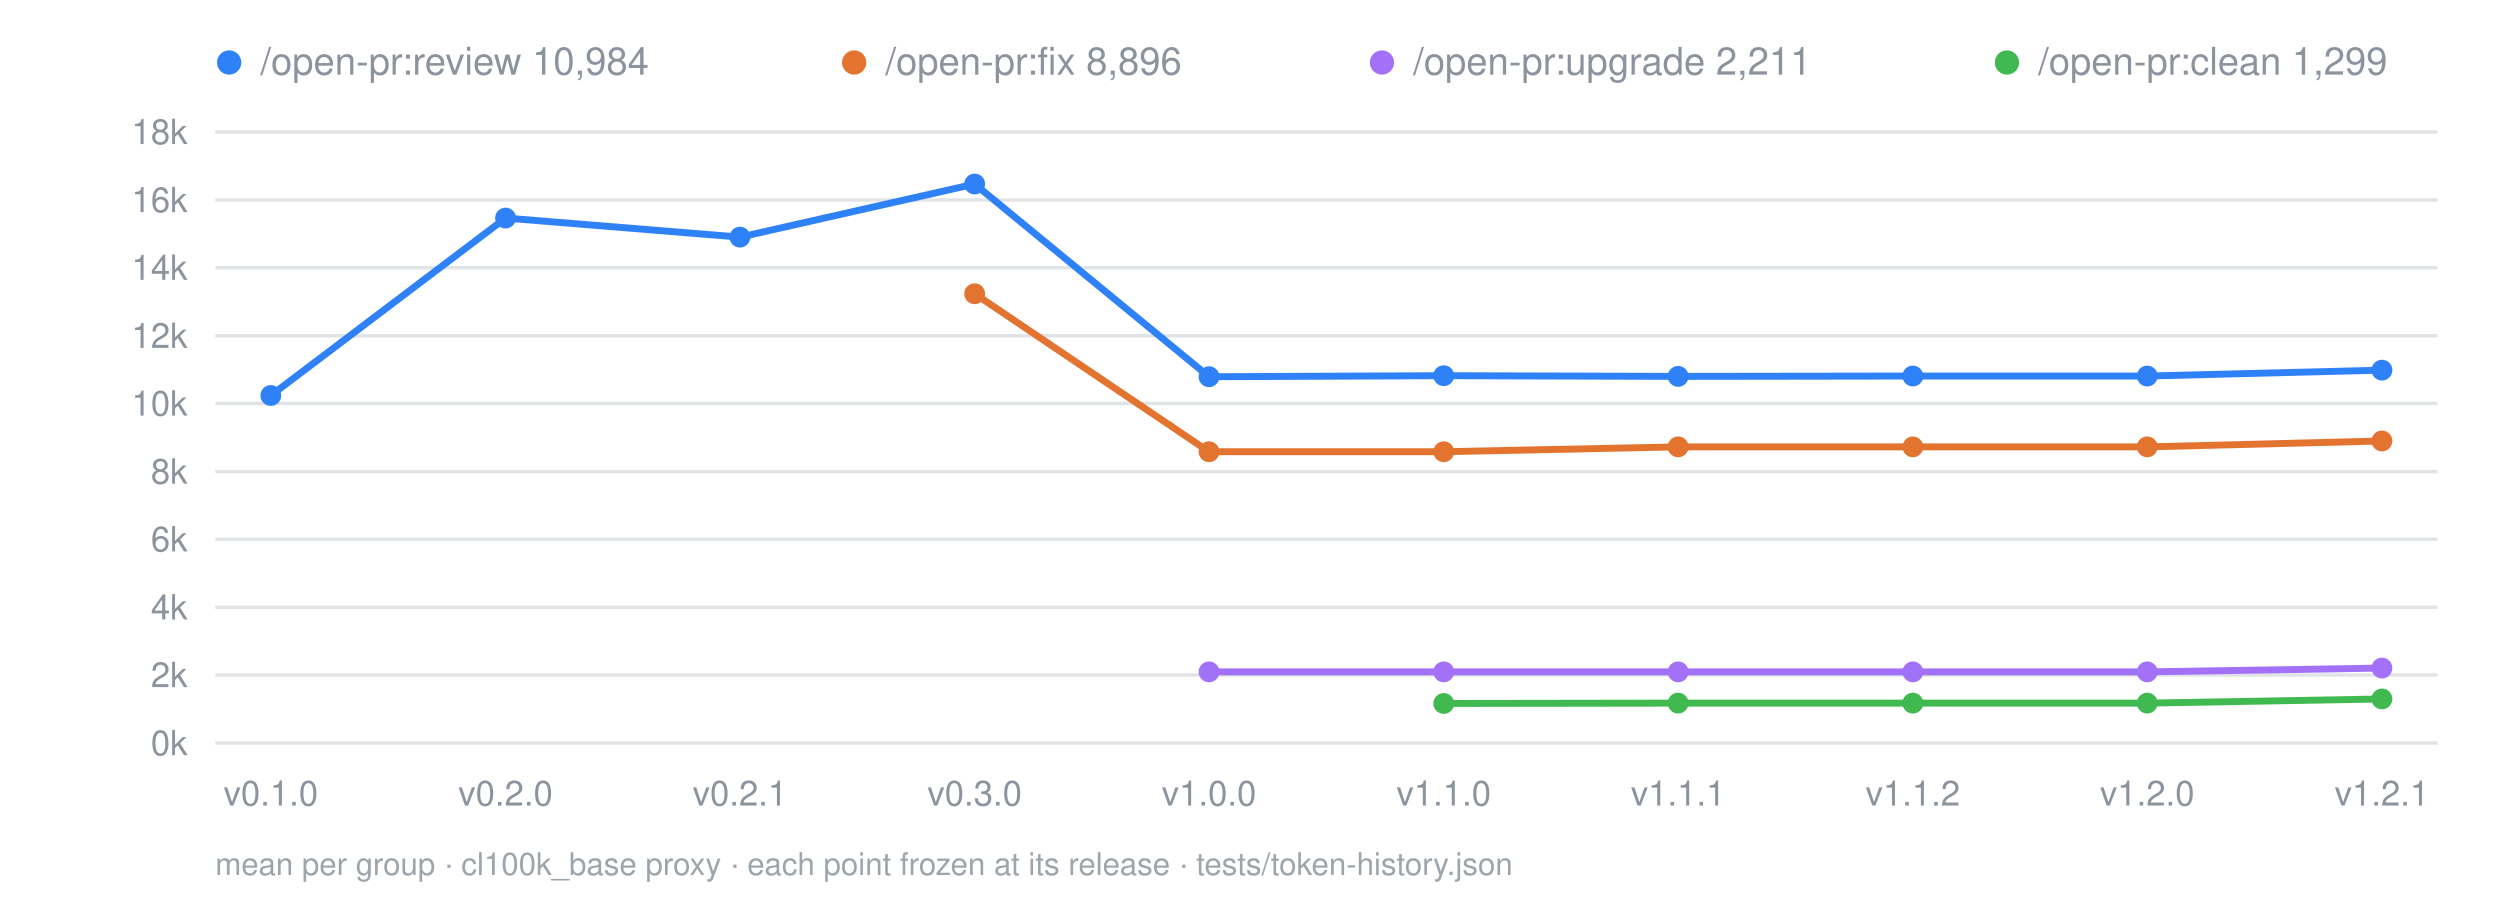
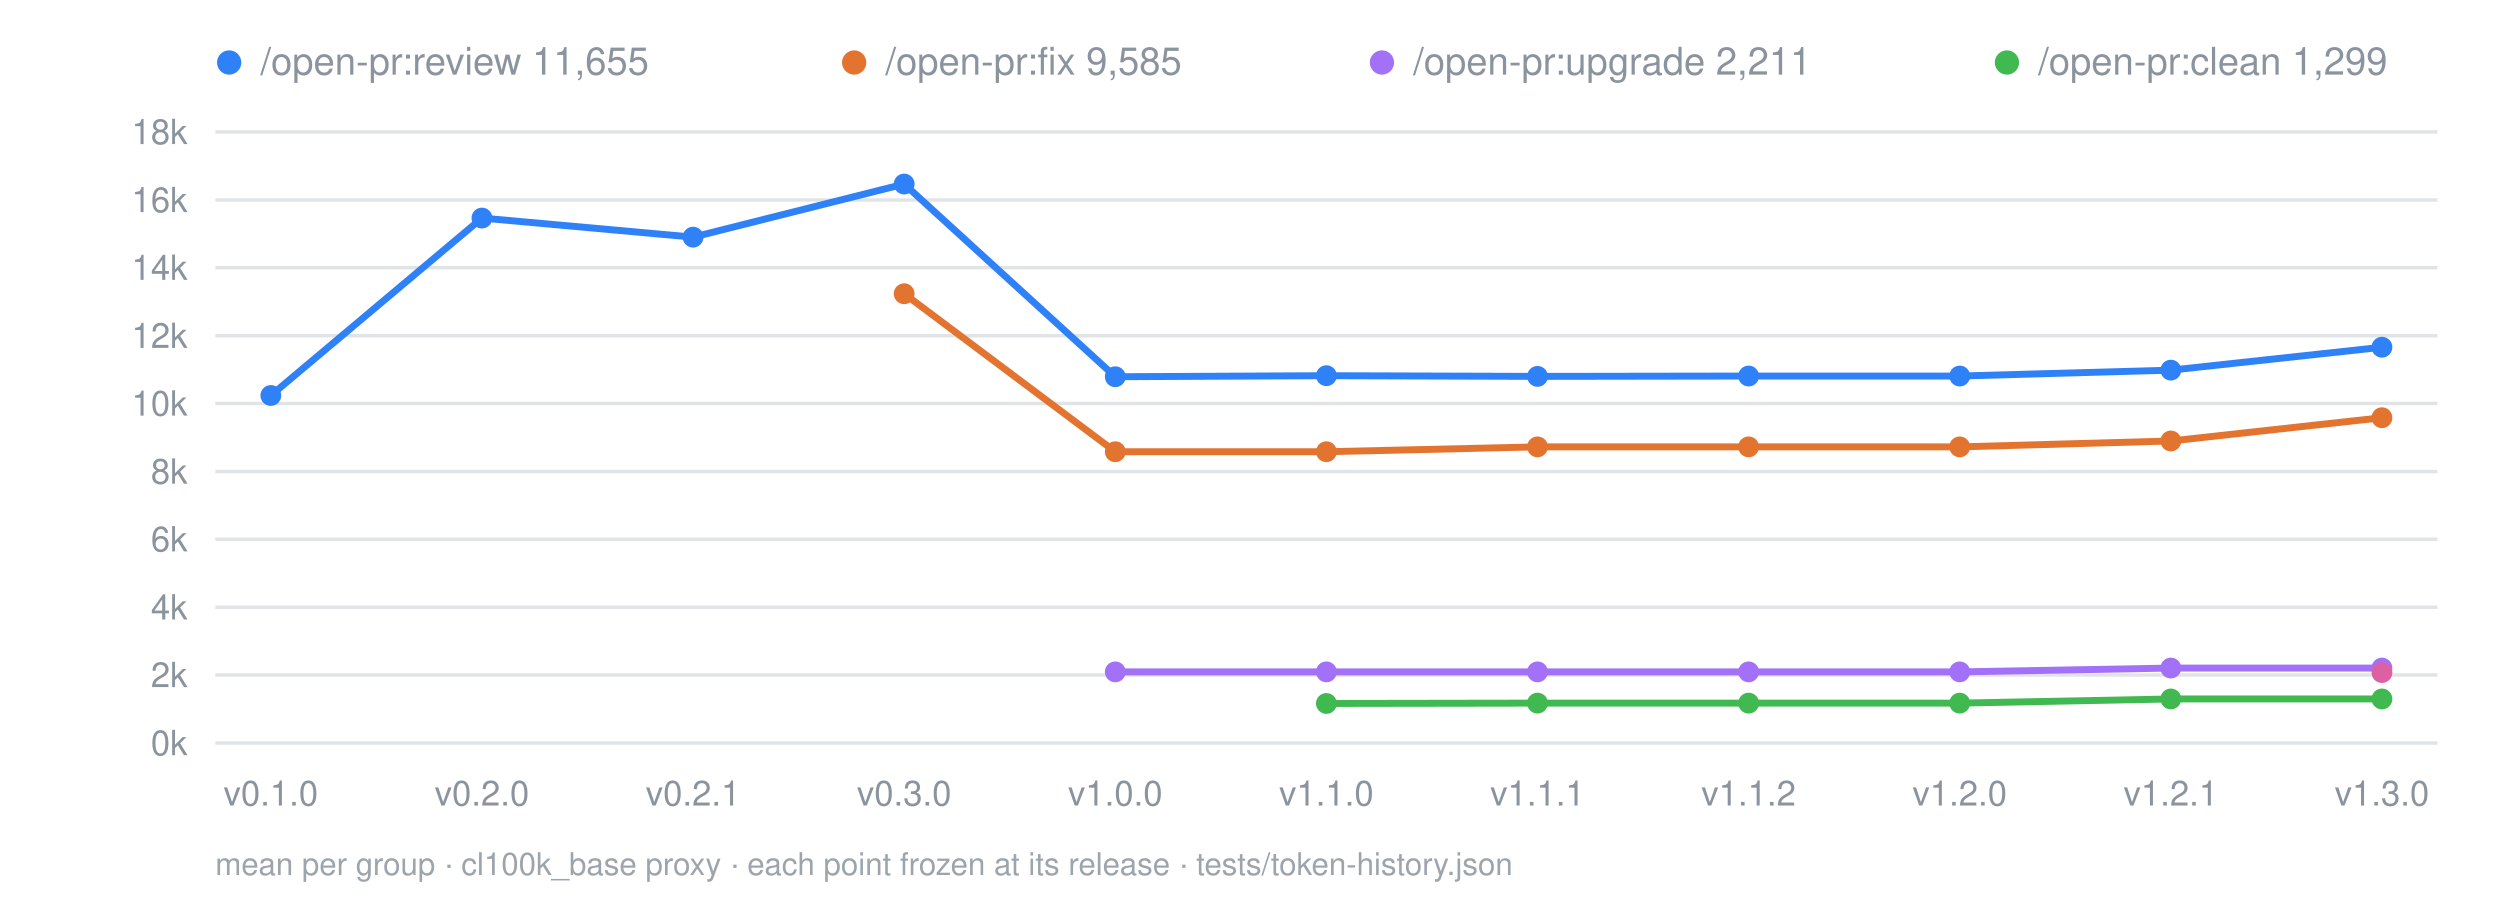
<svg xmlns="http://www.w3.org/2000/svg" viewBox="0 0 720 260" width="720" height="260" font-family="system-ui,-apple-system,Segoe UI,Helvetica,Arial,sans-serif" role="img" aria-label="Context cost per release, one line per command">
  <line x1="62" y1="214.0" x2="702" y2="214.0" stroke="#8b949e" stroke-opacity="0.25" />
  <text x="54" y="217.5" text-anchor="end" font-size="10" fill="#8b949e">0k</text>
  <line x1="62" y1="194.4" x2="702" y2="194.4" stroke="#8b949e" stroke-opacity="0.25" />
  <text x="54" y="197.9" text-anchor="end" font-size="10" fill="#8b949e">2k</text>
  <line x1="62" y1="174.9" x2="702" y2="174.9" stroke="#8b949e" stroke-opacity="0.25" />
  <text x="54" y="178.4" text-anchor="end" font-size="10" fill="#8b949e">4k</text>
  <line x1="62" y1="155.3" x2="702" y2="155.3" stroke="#8b949e" stroke-opacity="0.25" />
  <text x="54" y="158.8" text-anchor="end" font-size="10" fill="#8b949e">6k</text>
  <line x1="62" y1="135.8" x2="702" y2="135.8" stroke="#8b949e" stroke-opacity="0.25" />
  <text x="54" y="139.3" text-anchor="end" font-size="10" fill="#8b949e">8k</text>
  <line x1="62" y1="116.2" x2="702" y2="116.2" stroke="#8b949e" stroke-opacity="0.25" />
  <text x="54" y="119.7" text-anchor="end" font-size="10" fill="#8b949e">10k</text>
  <line x1="62" y1="96.7" x2="702" y2="96.7" stroke="#8b949e" stroke-opacity="0.25" />
  <text x="54" y="100.2" text-anchor="end" font-size="10" fill="#8b949e">12k</text>
  <line x1="62" y1="77.1" x2="702" y2="77.1" stroke="#8b949e" stroke-opacity="0.25" />
  <text x="54" y="80.6" text-anchor="end" font-size="10" fill="#8b949e">14k</text>
  <line x1="62" y1="57.6" x2="702" y2="57.6" stroke="#8b949e" stroke-opacity="0.25" />
  <text x="54" y="61.1" text-anchor="end" font-size="10" fill="#8b949e">16k</text>
  <line x1="62" y1="38.0" x2="702" y2="38.0" stroke="#8b949e" stroke-opacity="0.25" />
  <text x="54" y="41.5" text-anchor="end" font-size="10" fill="#8b949e">18k</text>
  <text x="78.0" y="232.0" text-anchor="middle" font-size="10" fill="#8b949e">v0.1.0</text>
-   <text x="145.6" y="232.0" text-anchor="middle" font-size="10" fill="#8b949e">v0.2.0</text>
-   <text x="213.1" y="232.0" text-anchor="middle" font-size="10" fill="#8b949e">v0.2.1</text>
-   <text x="280.7" y="232.0" text-anchor="middle" font-size="10" fill="#8b949e">v0.3.0</text>
-   <text x="348.2" y="232.0" text-anchor="middle" font-size="10" fill="#8b949e">v1.0.0</text>
-   <text x="415.8" y="232.0" text-anchor="middle" font-size="10" fill="#8b949e">v1.1.0</text>
-   <text x="483.3" y="232.0" text-anchor="middle" font-size="10" fill="#8b949e">v1.1.1</text>
-   <text x="550.9" y="232.0" text-anchor="middle" font-size="10" fill="#8b949e">v1.1.2</text>
-   <text x="618.4" y="232.0" text-anchor="middle" font-size="10" fill="#8b949e">v1.2.0</text>
-   <text x="686.0" y="232.0" text-anchor="middle" font-size="10" fill="#8b949e">v1.2.1</text>
-   <polyline points="78.0,113.9 145.6,62.8 213.1,68.3 280.7,53.0 348.2,108.5 415.8,108.2 483.3,108.4 550.9,108.3 618.4,108.3 686.0,106.6" fill="none" stroke="#2f81f7" stroke-width="2" stroke-linejoin="round" />
+   <text x="138.8" y="232.0" text-anchor="middle" font-size="10" fill="#8b949e">v0.2.0</text>
+   <text x="199.6" y="232.0" text-anchor="middle" font-size="10" fill="#8b949e">v0.2.1</text>
+   <text x="260.4" y="232.0" text-anchor="middle" font-size="10" fill="#8b949e">v0.3.0</text>
+   <text x="321.2" y="232.0" text-anchor="middle" font-size="10" fill="#8b949e">v1.0.0</text>
+   <text x="382.0" y="232.0" text-anchor="middle" font-size="10" fill="#8b949e">v1.1.0</text>
+   <text x="442.8" y="232.0" text-anchor="middle" font-size="10" fill="#8b949e">v1.1.1</text>
+   <text x="503.6" y="232.0" text-anchor="middle" font-size="10" fill="#8b949e">v1.1.2</text>
+   <text x="564.4" y="232.0" text-anchor="middle" font-size="10" fill="#8b949e">v1.2.0</text>
+   <text x="625.2" y="232.0" text-anchor="middle" font-size="10" fill="#8b949e">v1.2.1</text>
+   <text x="686.0" y="232.0" text-anchor="middle" font-size="10" fill="#8b949e">v1.3.0</text>
+   <polyline points="78.0,113.9 138.8,62.8 199.6,68.3 260.4,53.0 321.2,108.5 382.0,108.2 442.8,108.4 503.6,108.3 564.4,108.3 625.2,106.6 686.0,100.0" fill="none" stroke="#2f81f7" stroke-width="2" stroke-linejoin="round" />
  <circle cx="78.0" cy="113.9" r="3" fill="#2f81f7" />
-   <circle cx="145.6" cy="62.8" r="3" fill="#2f81f7" />
-   <circle cx="213.1" cy="68.3" r="3" fill="#2f81f7" />
-   <circle cx="280.7" cy="53.0" r="3" fill="#2f81f7" />
-   <circle cx="348.2" cy="108.5" r="3" fill="#2f81f7" />
-   <circle cx="415.8" cy="108.2" r="3" fill="#2f81f7" />
-   <circle cx="483.3" cy="108.4" r="3" fill="#2f81f7" />
-   <circle cx="550.9" cy="108.3" r="3" fill="#2f81f7" />
-   <circle cx="618.4" cy="108.3" r="3" fill="#2f81f7" />
-   <circle cx="686.0" cy="106.6" r="3" fill="#2f81f7" />
-   <polyline points="280.7,84.6 348.2,130.1 415.8,130.1 483.3,128.7 550.9,128.7 618.4,128.7 686.0,127.0" fill="none" stroke="#e3742f" stroke-width="2" stroke-linejoin="round" />
-   <circle cx="280.7" cy="84.6" r="3" fill="#e3742f" />
-   <circle cx="348.2" cy="130.1" r="3" fill="#e3742f" />
-   <circle cx="415.8" cy="130.1" r="3" fill="#e3742f" />
-   <circle cx="483.3" cy="128.7" r="3" fill="#e3742f" />
-   <circle cx="550.9" cy="128.7" r="3" fill="#e3742f" />
-   <circle cx="618.4" cy="128.7" r="3" fill="#e3742f" />
-   <circle cx="686.0" cy="127.0" r="3" fill="#e3742f" />
-   <polyline points="348.2,193.5 415.8,193.5 483.3,193.5 550.9,193.5 618.4,193.5 686.0,192.4" fill="none" stroke="#a371f7" stroke-width="2" stroke-linejoin="round" />
-   <circle cx="348.2" cy="193.5" r="3" fill="#a371f7" />
-   <circle cx="415.8" cy="193.5" r="3" fill="#a371f7" />
-   <circle cx="483.3" cy="193.5" r="3" fill="#a371f7" />
-   <circle cx="550.9" cy="193.5" r="3" fill="#a371f7" />
-   <circle cx="618.4" cy="193.5" r="3" fill="#a371f7" />
+   <circle cx="138.8" cy="62.8" r="3" fill="#2f81f7" />
+   <circle cx="199.6" cy="68.3" r="3" fill="#2f81f7" />
+   <circle cx="260.4" cy="53.0" r="3" fill="#2f81f7" />
+   <circle cx="321.2" cy="108.5" r="3" fill="#2f81f7" />
+   <circle cx="382.0" cy="108.2" r="3" fill="#2f81f7" />
+   <circle cx="442.8" cy="108.4" r="3" fill="#2f81f7" />
+   <circle cx="503.6" cy="108.3" r="3" fill="#2f81f7" />
+   <circle cx="564.4" cy="108.3" r="3" fill="#2f81f7" />
+   <circle cx="625.2" cy="106.6" r="3" fill="#2f81f7" />
+   <circle cx="686.0" cy="100.0" r="3" fill="#2f81f7" />
+   <polyline points="260.4,84.6 321.2,130.1 382.0,130.1 442.8,128.7 503.6,128.7 564.4,128.7 625.2,127.0 686.0,120.3" fill="none" stroke="#e3742f" stroke-width="2" stroke-linejoin="round" />
+   <circle cx="260.4" cy="84.6" r="3" fill="#e3742f" />
+   <circle cx="321.2" cy="130.1" r="3" fill="#e3742f" />
+   <circle cx="382.0" cy="130.1" r="3" fill="#e3742f" />
+   <circle cx="442.8" cy="128.7" r="3" fill="#e3742f" />
+   <circle cx="503.6" cy="128.7" r="3" fill="#e3742f" />
+   <circle cx="564.4" cy="128.7" r="3" fill="#e3742f" />
+   <circle cx="625.2" cy="127.0" r="3" fill="#e3742f" />
+   <circle cx="686.0" cy="120.3" r="3" fill="#e3742f" />
+   <polyline points="321.2,193.5 382.0,193.5 442.8,193.5 503.6,193.5 564.4,193.5 625.2,192.4 686.0,192.4" fill="none" stroke="#a371f7" stroke-width="2" stroke-linejoin="round" />
+   <circle cx="321.2" cy="193.5" r="3" fill="#a371f7" />
+   <circle cx="382.0" cy="193.5" r="3" fill="#a371f7" />
+   <circle cx="442.8" cy="193.5" r="3" fill="#a371f7" />
+   <circle cx="503.6" cy="193.5" r="3" fill="#a371f7" />
+   <circle cx="564.4" cy="193.5" r="3" fill="#a371f7" />
+   <circle cx="625.2" cy="192.4" r="3" fill="#a371f7" />
  <circle cx="686.0" cy="192.4" r="3" fill="#a371f7" />
-   <polyline points="415.8,202.6 483.3,202.5 550.9,202.5 618.4,202.5 686.0,201.3" fill="none" stroke="#3fb950" stroke-width="2" stroke-linejoin="round" />
-   <circle cx="415.8" cy="202.6" r="3" fill="#3fb950" />
-   <circle cx="483.3" cy="202.5" r="3" fill="#3fb950" />
-   <circle cx="550.9" cy="202.5" r="3" fill="#3fb950" />
-   <circle cx="618.4" cy="202.5" r="3" fill="#3fb950" />
+   <polyline points="382.0,202.6 442.8,202.5 503.6,202.5 564.4,202.5 625.2,201.3 686.0,201.3" fill="none" stroke="#3fb950" stroke-width="2" stroke-linejoin="round" />
+   <circle cx="382.0" cy="202.6" r="3" fill="#3fb950" />
+   <circle cx="442.8" cy="202.5" r="3" fill="#3fb950" />
+   <circle cx="503.6" cy="202.5" r="3" fill="#3fb950" />
+   <circle cx="564.4" cy="202.5" r="3" fill="#3fb950" />
+   <circle cx="625.2" cy="201.3" r="3" fill="#3fb950" />
  <circle cx="686.0" cy="201.3" r="3" fill="#3fb950" />
+   <circle cx="686.0" cy="193.7" r="3" fill="#db61a2" />
  <circle cx="66" cy="18" r="3.5" fill="#2f81f7" />
-   <text x="75" y="21.5" font-size="11" fill="#8b949e">/open-pr:review 10,984</text>
+   <text x="75" y="21.5" font-size="11" fill="#8b949e">/open-pr:review 11,655</text>
  <circle cx="246.0" cy="18" r="3.5" fill="#e3742f" />
-   <text x="255.0" y="21.5" font-size="11" fill="#8b949e">/open-pr:fix 8,896</text>
+   <text x="255.0" y="21.5" font-size="11" fill="#8b949e">/open-pr:fix 9,585</text>
  <circle cx="398.0" cy="18" r="3.5" fill="#a371f7" />
  <text x="407.0" y="21.5" font-size="11" fill="#8b949e">/open-pr:upgrade 2,211</text>
  <circle cx="578.0" cy="18" r="3.5" fill="#3fb950" />
  <text x="587.0" y="21.5" font-size="11" fill="#8b949e">/open-pr:clean 1,299</text>
+   <circle cx="744.0" cy="18" r="3.5" fill="#db61a2" />
+   <text x="753.0" y="21.5" font-size="11" fill="#8b949e">/open-pr:feedback 2,078</text>
  <text x="62" y="252" font-size="9" fill="#8b949e" fill-opacity="0.85">mean per group · cl100k_base proxy · each point frozen at its release · tests/token-history.json</text>
</svg>
